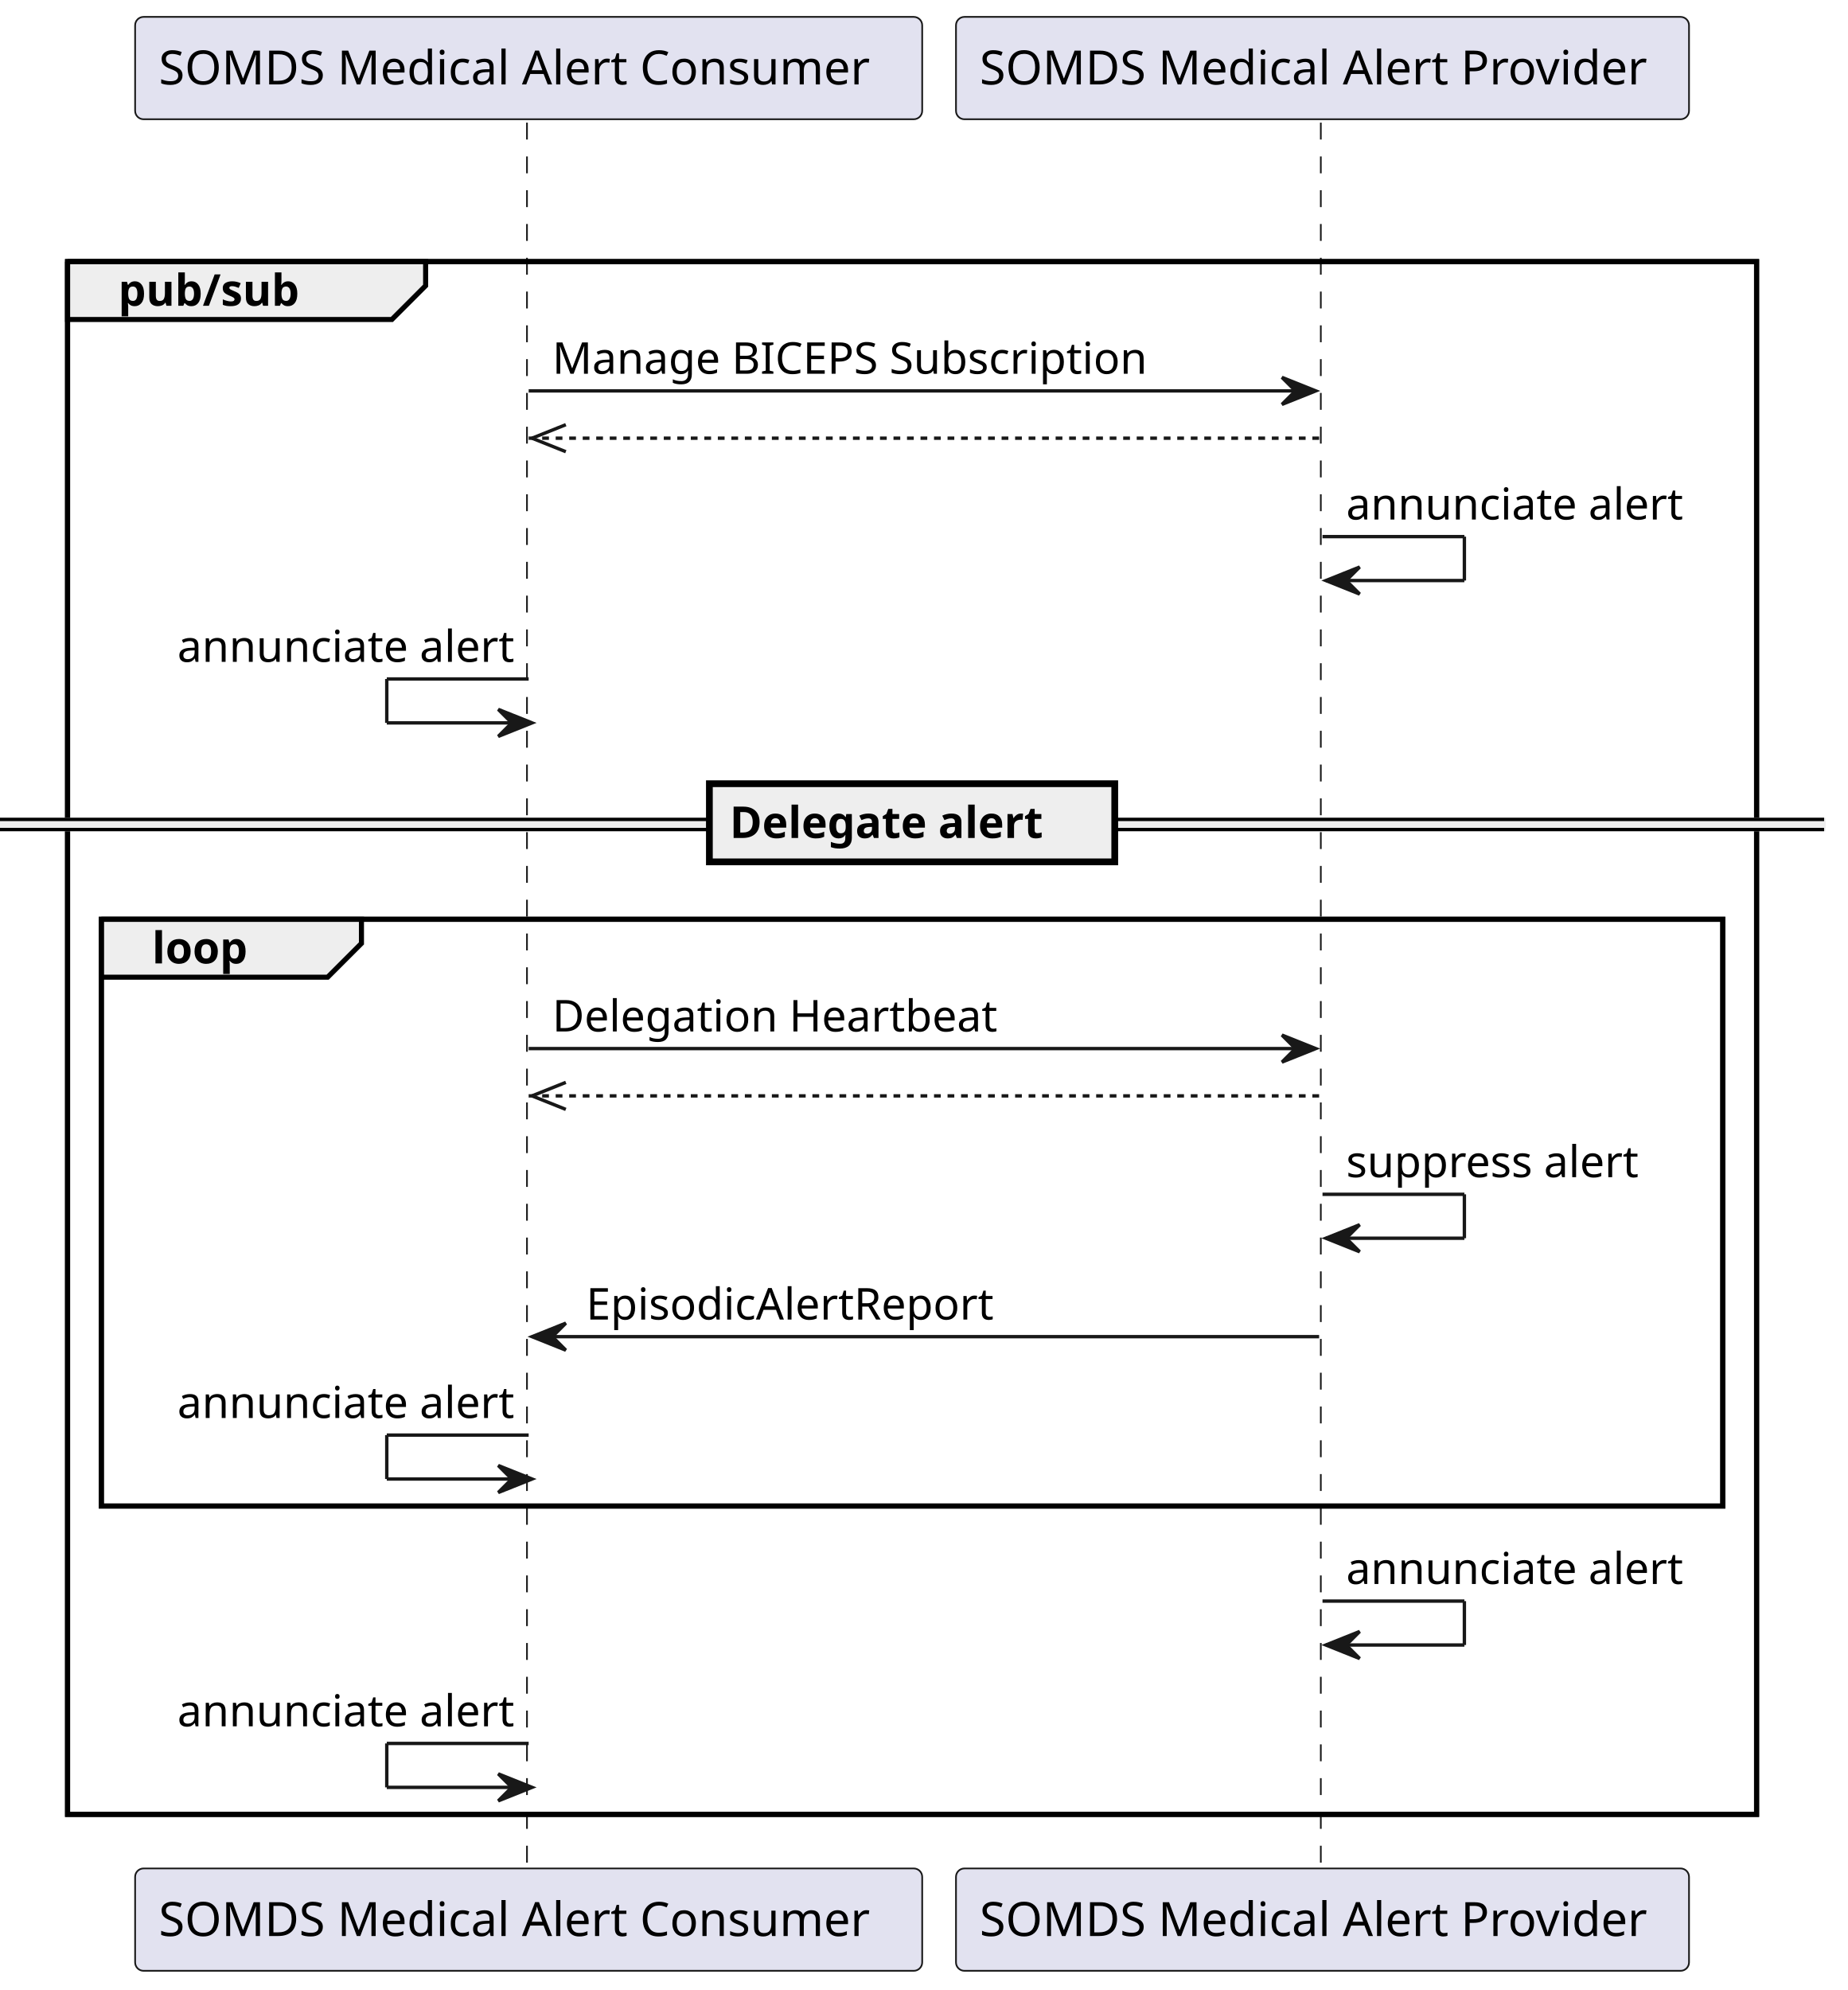
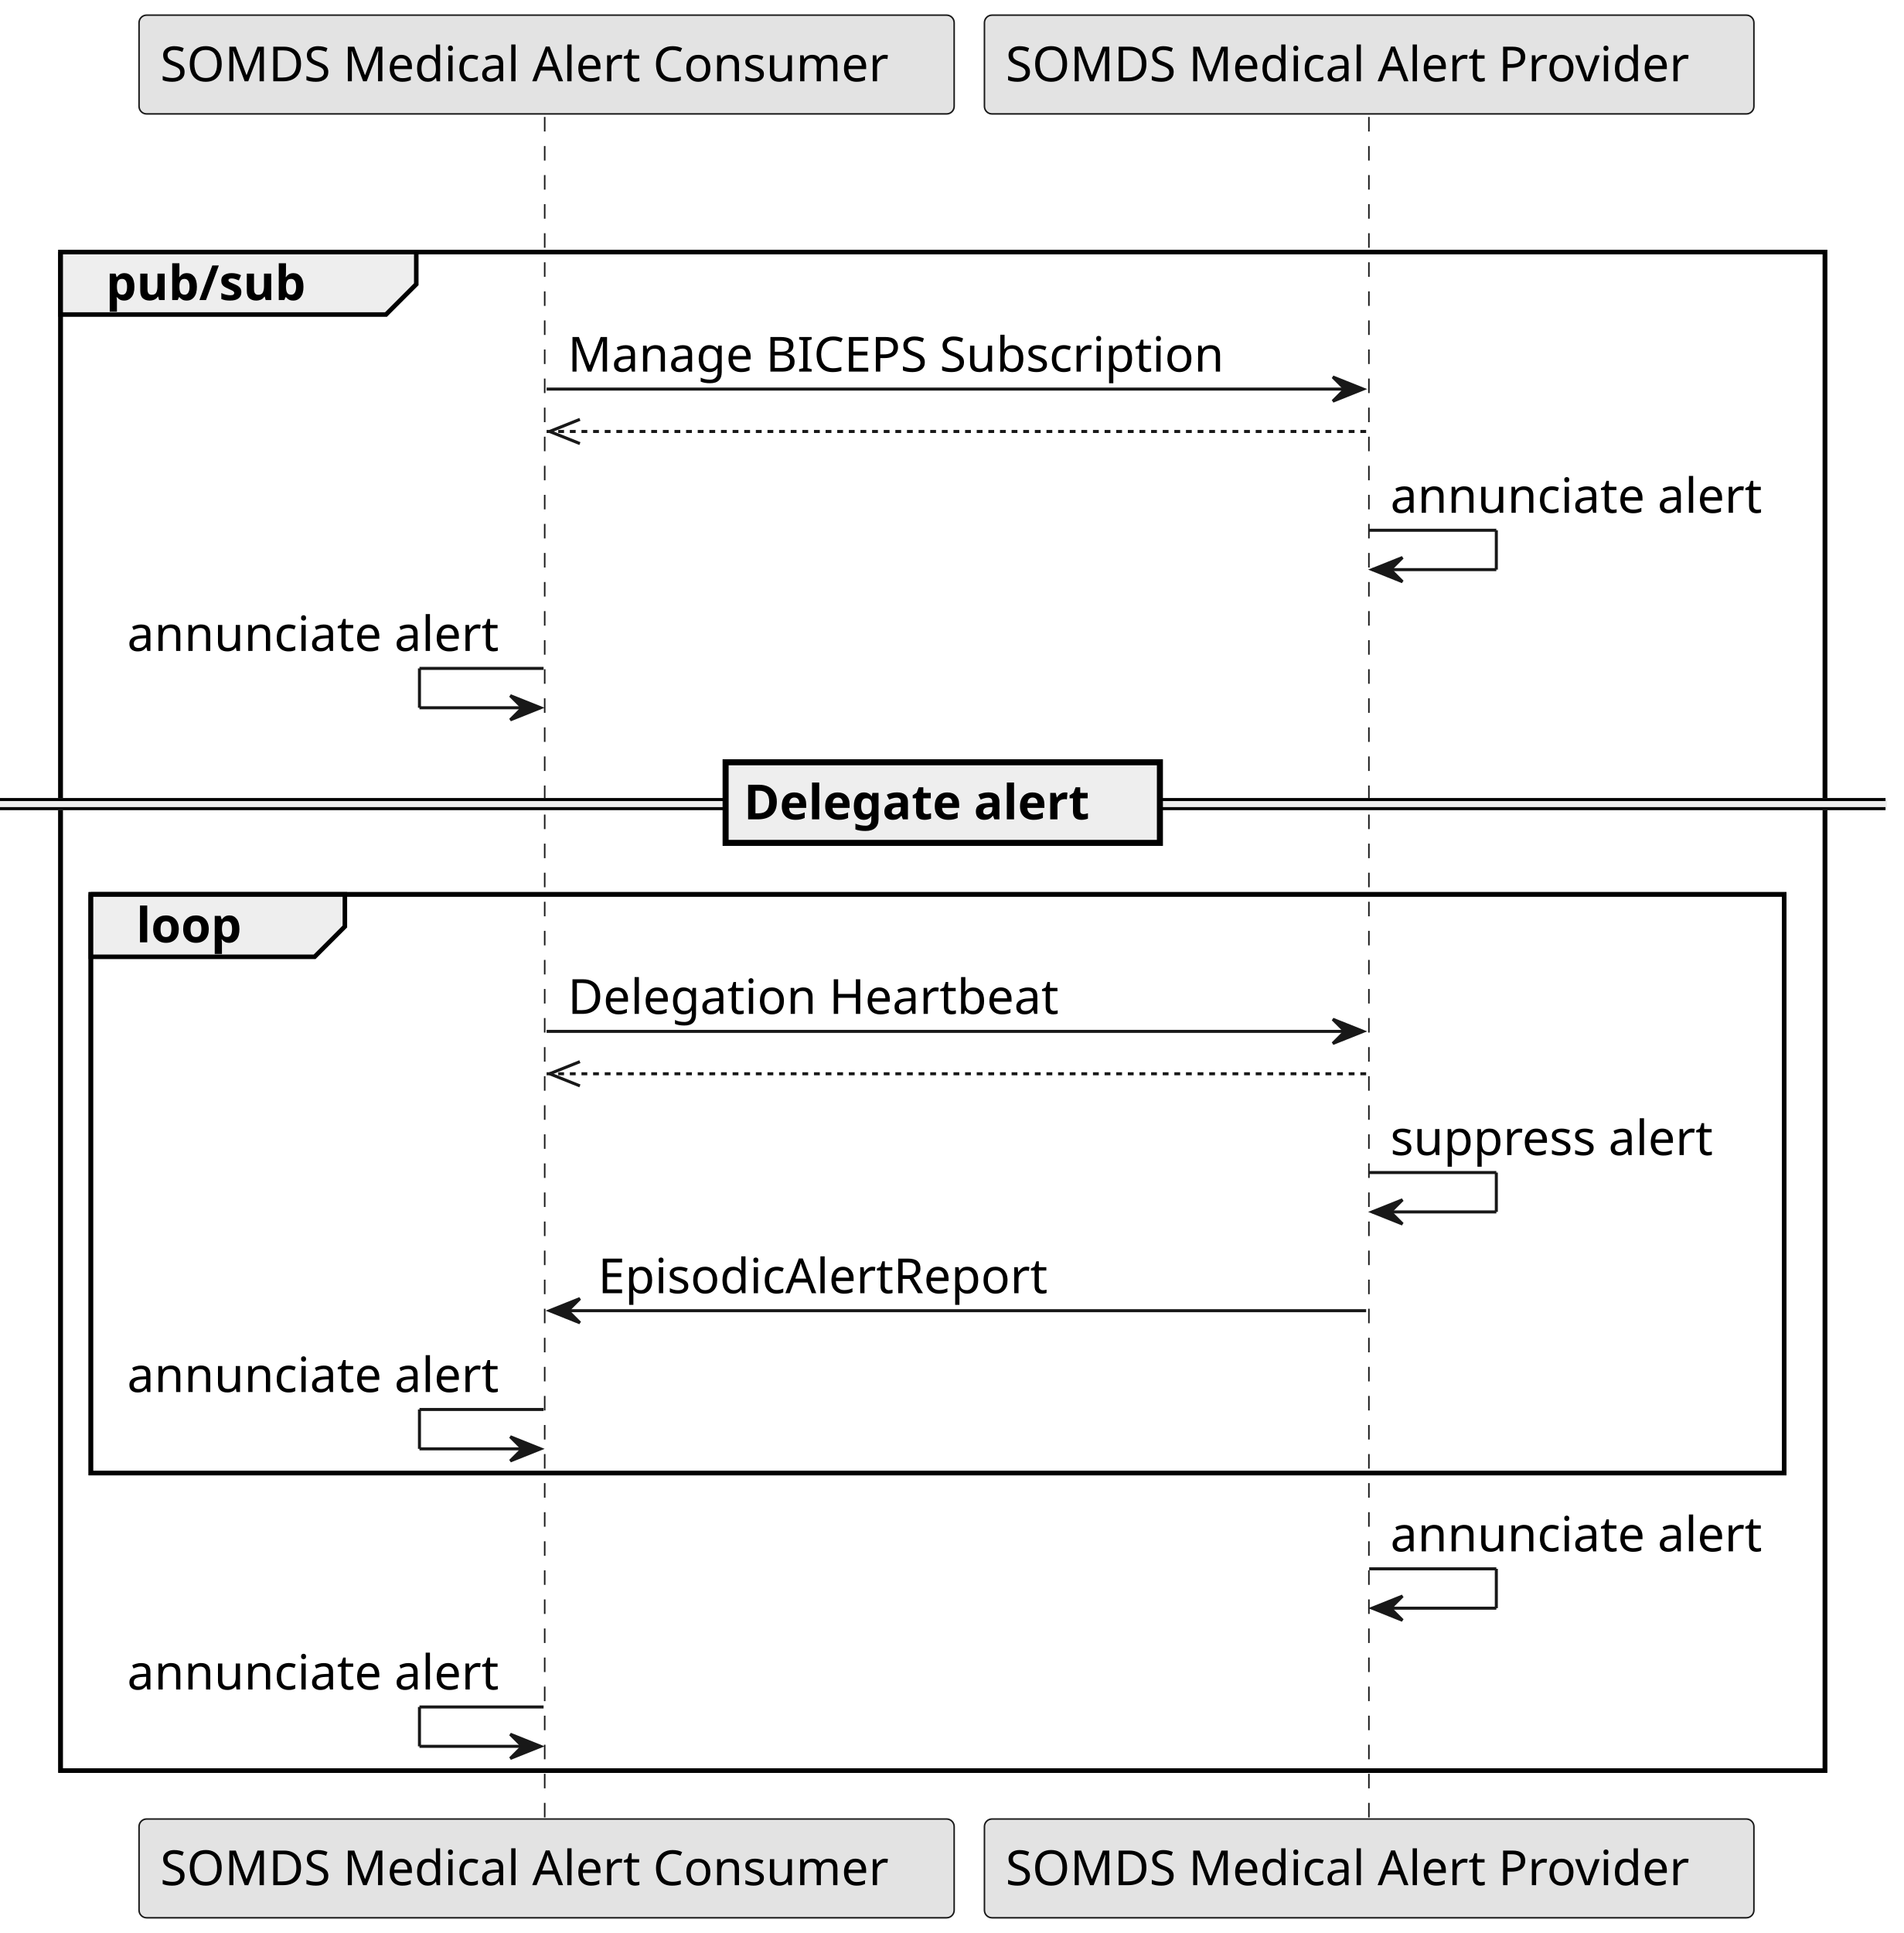
- <svg xmlns="http://www.w3.org/2000/svg" contentStyleType="text/css" height="589px" preserveAspectRatio="none" style="width:547px;height:589px;background:#FFFFFF;" version="1.1" viewBox="0 0 547 589" width="547px" zoomAndPan="magnify">
+ <svg xmlns="http://www.w3.org/2000/svg" contentStyleType="text/css" height="665.625px" preserveAspectRatio="none" style="width:655px;height:665px;background:#FFFFFF;" version="1.1" viewBox="0 0 655 665" width="655.208px" zoomAndPan="magnify">
  <defs />
  <g>
-     <rect fill="none" height="459.594" style="stroke:#000000;stroke-width:1.5;" width="500" x="20" y="77.43" />
-     <rect fill="none" height="173.664" style="stroke:#000000;stroke-width:1.5;" width="480" x="30" y="272.094" />
-     <line style="stroke:#181818;stroke-width:0.5;stroke-dasharray:5.0,5.0;" x1="156" x2="156" y1="36.297" y2="554.023" />
-     <line style="stroke:#181818;stroke-width:0.5;stroke-dasharray:5.0,5.0;" x1="391" x2="391" y1="36.297" y2="554.023" />
-     <rect fill="#E2E2F0" height="30.297" rx="2.5" ry="2.5" style="stroke:#181818;stroke-width:0.5;" width="233" x="40" y="5" />
-     <text fill="#000000" font-family="sans-serif" font-size="14" lengthAdjust="spacing" textLength="219" x="47" y="24.995">SOMDS Medical Alert Consumer</text>
-     <rect fill="#E2E2F0" height="30.297" rx="2.5" ry="2.5" style="stroke:#181818;stroke-width:0.5;" width="233" x="40" y="553.023" />
-     <text fill="#000000" font-family="sans-serif" font-size="14" lengthAdjust="spacing" textLength="219" x="47" y="573.019">SOMDS Medical Alert Consumer</text>
-     <rect fill="#E2E2F0" height="30.297" rx="2.5" ry="2.5" style="stroke:#181818;stroke-width:0.5;" width="217" x="283" y="5" />
-     <text fill="#000000" font-family="sans-serif" font-size="14" lengthAdjust="spacing" textLength="203" x="290" y="24.995">SOMDS Medical Alert Provider</text>
-     <rect fill="#E2E2F0" height="30.297" rx="2.5" ry="2.5" style="stroke:#181818;stroke-width:0.5;" width="217" x="283" y="553.023" />
-     <text fill="#000000" font-family="sans-serif" font-size="14" lengthAdjust="spacing" textLength="203" x="290" y="573.019">SOMDS Medical Alert Provider</text>
-     <path d="M20,77.43 L126,77.43 L126,84.562 L116,94.562 L20,94.562 L20,77.43 " fill="#EEEEEE" style="stroke:#000000;stroke-width:1.5;" />
-     <rect fill="none" height="459.594" style="stroke:#000000;stroke-width:1.5;" width="500" x="20" y="77.43" />
-     <text fill="#000000" font-family="sans-serif" font-size="13" font-weight="bold" lengthAdjust="spacing" textLength="61" x="35" y="90.497">pub/sub</text>
-     <polygon fill="#181818" points="379.5,111.695,389.5,115.695,379.5,119.695,383.5,115.695" style="stroke:#181818;stroke-width:1.0;" />
-     <line style="stroke:#181818;stroke-width:1.0;" x1="156.5" x2="385.5" y1="115.695" y2="115.695" />
-     <text fill="#000000" font-family="sans-serif" font-size="13" lengthAdjust="spacing" textLength="184" x="163.5" y="110.629">Manage BICEPS Subscription</text>
-     <line style="stroke:#181818;stroke-width:1.0;" x1="157.5" x2="167.5" y1="129.695" y2="125.695" />
-     <line style="stroke:#181818;stroke-width:1.0;" x1="157.5" x2="167.5" y1="129.695" y2="133.695" />
-     <line style="stroke:#181818;stroke-width:1.0;stroke-dasharray:2.0,2.0;" x1="156.5" x2="390.5" y1="129.695" y2="129.695" />
-     <line style="stroke:#181818;stroke-width:1.0;" x1="391.5" x2="433.5" y1="158.828" y2="158.828" />
-     <line style="stroke:#181818;stroke-width:1.0;" x1="433.5" x2="433.5" y1="158.828" y2="171.828" />
-     <line style="stroke:#181818;stroke-width:1.0;" x1="392.5" x2="433.5" y1="171.828" y2="171.828" />
-     <polygon fill="#181818" points="402.5,167.828,392.5,171.828,402.5,175.828,398.5,171.828" style="stroke:#181818;stroke-width:1.0;" />
-     <text fill="#000000" font-family="sans-serif" font-size="13" lengthAdjust="spacing" textLength="104" x="398.5" y="153.762">annunciate alert</text>
-     <line style="stroke:#181818;stroke-width:1.0;" x1="114.5" x2="156.5" y1="200.961" y2="200.961" />
-     <line style="stroke:#181818;stroke-width:1.0;" x1="114.5" x2="114.5" y1="200.961" y2="213.961" />
-     <line style="stroke:#181818;stroke-width:1.0;" x1="114.5" x2="155.5" y1="213.961" y2="213.961" />
-     <polygon fill="#181818" points="147.5,209.961,157.5,213.961,147.5,217.961,151.5,213.961" style="stroke:#181818;stroke-width:1.0;" />
-     <text fill="#000000" font-family="sans-serif" font-size="13" lengthAdjust="spacing" textLength="104" x="52.5" y="195.895">annunciate alert</text>
-     <rect fill="#EEEEEE" height="3" style="stroke:#EEEEEE;stroke-width:1.0;" width="540" x="0" y="242.527" />
-     <line style="stroke:#000000;stroke-width:1.0;" x1="0" x2="540" y1="242.527" y2="242.527" />
-     <line style="stroke:#000000;stroke-width:1.0;" x1="0" x2="540" y1="245.527" y2="245.527" />
-     <rect fill="#EEEEEE" height="23.133" style="stroke:#000000;stroke-width:2.0;" width="120" x="210" y="231.961" />
-     <text fill="#000000" font-family="sans-serif" font-size="13" font-weight="bold" lengthAdjust="spacing" textLength="106" x="216" y="248.028">Delegate alert</text>
-     <path d="M30,272.094 L107,272.094 L107,279.227 L97,289.227 L30,289.227 L30,272.094 " fill="#EEEEEE" style="stroke:#000000;stroke-width:1.5;" />
-     <rect fill="none" height="173.664" style="stroke:#000000;stroke-width:1.5;" width="480" x="30" y="272.094" />
-     <text fill="#000000" font-family="sans-serif" font-size="13" font-weight="bold" lengthAdjust="spacing" textLength="32" x="45" y="285.161">loop</text>
-     <polygon fill="#181818" points="379.5,306.359,389.5,310.359,379.5,314.359,383.5,310.359" style="stroke:#181818;stroke-width:1.0;" />
-     <line style="stroke:#181818;stroke-width:1.0;" x1="156.5" x2="385.5" y1="310.359" y2="310.359" />
-     <text fill="#000000" font-family="sans-serif" font-size="13" lengthAdjust="spacing" textLength="138" x="163.5" y="305.293">Delegation Heartbeat</text>
-     <line style="stroke:#181818;stroke-width:1.0;" x1="157.5" x2="167.5" y1="324.359" y2="320.359" />
-     <line style="stroke:#181818;stroke-width:1.0;" x1="157.5" x2="167.5" y1="324.359" y2="328.359" />
-     <line style="stroke:#181818;stroke-width:1.0;stroke-dasharray:2.0,2.0;" x1="156.5" x2="390.5" y1="324.359" y2="324.359" />
-     <line style="stroke:#181818;stroke-width:1.0;" x1="391.5" x2="433.5" y1="353.492" y2="353.492" />
-     <line style="stroke:#181818;stroke-width:1.0;" x1="433.5" x2="433.5" y1="353.492" y2="366.492" />
-     <line style="stroke:#181818;stroke-width:1.0;" x1="392.5" x2="433.5" y1="366.492" y2="366.492" />
-     <polygon fill="#181818" points="402.5,362.492,392.5,366.492,402.5,370.492,398.5,366.492" style="stroke:#181818;stroke-width:1.0;" />
-     <text fill="#000000" font-family="sans-serif" font-size="13" lengthAdjust="spacing" textLength="91" x="398.5" y="348.426">suppress alert</text>
-     <polygon fill="#181818" points="167.5,391.625,157.5,395.625,167.5,399.625,163.5,395.625" style="stroke:#181818;stroke-width:1.0;" />
-     <line style="stroke:#181818;stroke-width:1.0;" x1="161.5" x2="390.5" y1="395.625" y2="395.625" />
-     <text fill="#000000" font-family="sans-serif" font-size="13" lengthAdjust="spacing" textLength="124" x="173.5" y="390.559">EpisodicAlertReport</text>
-     <line style="stroke:#181818;stroke-width:1.0;" x1="114.5" x2="156.5" y1="424.758" y2="424.758" />
-     <line style="stroke:#181818;stroke-width:1.0;" x1="114.5" x2="114.5" y1="424.758" y2="437.758" />
-     <line style="stroke:#181818;stroke-width:1.0;" x1="114.5" x2="155.5" y1="437.758" y2="437.758" />
-     <polygon fill="#181818" points="147.5,433.758,157.5,437.758,147.5,441.758,151.5,437.758" style="stroke:#181818;stroke-width:1.0;" />
-     <text fill="#000000" font-family="sans-serif" font-size="13" lengthAdjust="spacing" textLength="104" x="52.5" y="419.692">annunciate alert</text>
-     <line style="stroke:#181818;stroke-width:1.0;" x1="391.5" x2="433.5" y1="473.891" y2="473.891" />
-     <line style="stroke:#181818;stroke-width:1.0;" x1="433.5" x2="433.5" y1="473.891" y2="486.891" />
-     <line style="stroke:#181818;stroke-width:1.0;" x1="392.5" x2="433.5" y1="486.891" y2="486.891" />
-     <polygon fill="#181818" points="402.5,482.891,392.5,486.891,402.5,490.891,398.5,486.891" style="stroke:#181818;stroke-width:1.0;" />
-     <text fill="#000000" font-family="sans-serif" font-size="13" lengthAdjust="spacing" textLength="104" x="398.5" y="468.825">annunciate alert</text>
-     <line style="stroke:#181818;stroke-width:1.0;" x1="114.5" x2="156.5" y1="516.023" y2="516.023" />
-     <line style="stroke:#181818;stroke-width:1.0;" x1="114.5" x2="114.5" y1="516.023" y2="529.023" />
-     <line style="stroke:#181818;stroke-width:1.0;" x1="114.5" x2="155.5" y1="529.023" y2="529.023" />
-     <polygon fill="#181818" points="147.5,525.023,157.5,529.023,147.5,533.023,151.5,529.023" style="stroke:#181818;stroke-width:1.0;" />
-     <text fill="#000000" font-family="sans-serif" font-size="13" lengthAdjust="spacing" textLength="104" x="52.5" y="510.957">annunciate alert</text>
+     <rect fill="none" height="522.396" style="stroke:#000000;stroke-width:1.562;" width="607.129" x="20.833" y="86.719" />
+     <rect fill="none" height="199.089" style="stroke:#000000;stroke-width:1.562;" width="582.678" x="31.25" y="307.682" />
+     <line style="stroke:#181818;stroke-width:0.521;stroke-dasharray:5.0,5.0;" x1="187.431" x2="187.431" y1="40.234" y2="626.823" />
+     <line style="stroke:#181818;stroke-width:0.521;stroke-dasharray:5.0,5.0;" x1="471.033" x2="471.033" y1="40.234" y2="626.823" />
+     <rect fill="#E3E3E3" height="33.984" rx="2.604" ry="2.604" style="stroke:#181818;stroke-width:0.521;" width="280.477" x="47.847" y="5.208" />
+     <text fill="#000000" font-family="sans-serif" font-size="16.667" lengthAdjust="spacing" textLength="265.894" x="55.139" y="27.97">SOMDS Medical Alert Consumer</text>
+     <rect fill="#E3E3E3" height="33.984" rx="2.604" ry="2.604" style="stroke:#181818;stroke-width:0.521;" width="280.477" x="47.847" y="625.781" />
+     <text fill="#000000" font-family="sans-serif" font-size="16.667" lengthAdjust="spacing" textLength="265.894" x="55.139" y="648.543">SOMDS Medical Alert Consumer</text>
+     <rect fill="#E3E3E3" height="33.984" rx="2.604" ry="2.604" style="stroke:#181818;stroke-width:0.521;" width="264.771" x="338.741" y="5.208" />
+     <text fill="#000000" font-family="sans-serif" font-size="16.667" lengthAdjust="spacing" textLength="250.187" x="346.033" y="27.97">SOMDS Medical Alert Provider</text>
+     <rect fill="#E3E3E3" height="33.984" rx="2.604" ry="2.604" style="stroke:#181818;stroke-width:0.521;" width="264.771" x="338.741" y="625.781" />
+     <text fill="#000000" font-family="sans-serif" font-size="16.667" lengthAdjust="spacing" textLength="250.187" x="346.033" y="648.543">SOMDS Medical Alert Provider</text>
+     <path d="M20.833,86.719 L143.237,86.719 L143.237,97.787 L132.821,108.203 L20.833,108.203 L20.833,86.719 " fill="#EEEEEE" style="stroke:#000000;stroke-width:1.562;" />
+     <rect fill="none" height="522.396" style="stroke:#000000;stroke-width:1.562;" width="607.129" x="20.833" y="86.719" />
+     <text fill="#000000" font-family="sans-serif" font-size="16.667" font-weight="bold" lengthAdjust="spacing" textLength="75.529" x="36.458" y="103.231">pub/sub</text>
+     <polygon fill="#181818" points="458.626,129.688,469.043,133.854,458.626,138.021,462.793,133.854" style="stroke:#181818;stroke-width:1.042;" />
+     <line style="stroke:#181818;stroke-width:1.042;" x1="188.086" x2="464.876" y1="133.854" y2="133.854" />
+     <text fill="#000000" font-family="sans-serif" font-size="16.667" lengthAdjust="spacing" textLength="239.502" x="195.378" y="127.84">Manage BICEPS Subscription</text>
+     <line style="stroke:#181818;stroke-width:1.042;" x1="189.128" x2="199.544" y1="148.438" y2="144.271" />
+     <line style="stroke:#181818;stroke-width:1.042;" x1="189.128" x2="199.544" y1="148.438" y2="152.604" />
+     <line style="stroke:#181818;stroke-width:1.042;stroke-dasharray:2.0,2.0;" x1="188.086" x2="470.085" y1="148.438" y2="148.438" />
+     <line style="stroke:#181818;stroke-width:1.042;" x1="471.126" x2="514.876" y1="182.422" y2="182.422" />
+     <line style="stroke:#181818;stroke-width:1.042;" x1="514.876" x2="514.876" y1="182.422" y2="195.964" />
+     <line style="stroke:#181818;stroke-width:1.042;" x1="472.168" x2="514.876" y1="195.964" y2="195.964" />
+     <polygon fill="#181818" points="482.585,191.797,472.168,195.964,482.585,200.13,478.418,195.964" style="stroke:#181818;stroke-width:1.042;" />
+     <text fill="#000000" font-family="sans-serif" font-size="16.667" lengthAdjust="spacing" textLength="137.044" x="478.418" y="176.408">annunciate alert</text>
+     <line style="stroke:#181818;stroke-width:1.042;" x1="144.336" x2="187.044" y1="229.948" y2="229.948" />
+     <line style="stroke:#181818;stroke-width:1.042;" x1="144.336" x2="144.336" y1="229.948" y2="243.49" />
+     <line style="stroke:#181818;stroke-width:1.042;" x1="144.336" x2="186.003" y1="243.49" y2="243.49" />
+     <polygon fill="#181818" points="175.586,239.323,186.003,243.49,175.586,247.656,179.753,243.49" style="stroke:#181818;stroke-width:1.042;" />
+     <text fill="#000000" font-family="sans-serif" font-size="16.667" lengthAdjust="spacing" textLength="137.044" x="43.75" y="223.934">annunciate alert</text>
+     <rect fill="#EEEEEE" height="3.125" style="stroke:#EEEEEE;stroke-width:1.042;" width="648.796" x="0" y="275.065" />
+     <line style="stroke:#000000;stroke-width:1.042;" x1="0" x2="648.796" y1="275.065" y2="275.065" />
+     <line style="stroke:#000000;stroke-width:1.042;" x1="0" x2="648.796" y1="278.19" y2="278.19" />
+     <rect fill="#EEEEEE" height="27.734" style="stroke:#000000;stroke-width:2.083;" width="149.439" x="249.679" y="262.24" />
+     <text fill="#000000" font-family="sans-serif" font-size="16.667" font-weight="bold" lengthAdjust="spacing" textLength="134.855" x="255.929" y="281.877">Delegate alert</text>
+     <path d="M31.25,307.682 L118.669,307.682 L118.669,318.75 L108.252,329.167 L31.25,329.167 L31.25,307.682 " fill="#EEEEEE" style="stroke:#000000;stroke-width:1.562;" />
+     <rect fill="none" height="199.089" style="stroke:#000000;stroke-width:1.562;" width="582.678" x="31.25" y="307.682" />
+     <text fill="#000000" font-family="sans-serif" font-size="16.667" font-weight="bold" lengthAdjust="spacing" textLength="40.544" x="46.875" y="324.194">loop</text>
+     <polygon fill="#181818" points="458.626,350.651,469.043,354.818,458.626,358.984,462.793,354.818" style="stroke:#181818;stroke-width:1.042;" />
+     <line style="stroke:#181818;stroke-width:1.042;" x1="188.086" x2="464.876" y1="354.818" y2="354.818" />
+     <text fill="#000000" font-family="sans-serif" font-size="16.667" lengthAdjust="spacing" textLength="179.956" x="195.378" y="348.804">Delegation Heartbeat</text>
+     <line style="stroke:#181818;stroke-width:1.042;" x1="189.128" x2="199.544" y1="369.401" y2="365.234" />
+     <line style="stroke:#181818;stroke-width:1.042;" x1="189.128" x2="199.544" y1="369.401" y2="373.568" />
+     <line style="stroke:#181818;stroke-width:1.042;stroke-dasharray:2.0,2.0;" x1="188.086" x2="470.085" y1="369.401" y2="369.401" />
+     <line style="stroke:#181818;stroke-width:1.042;" x1="471.126" x2="514.876" y1="403.385" y2="403.385" />
+     <line style="stroke:#181818;stroke-width:1.042;" x1="514.876" x2="514.876" y1="403.385" y2="416.927" />
+     <line style="stroke:#181818;stroke-width:1.042;" x1="472.168" x2="514.876" y1="416.927" y2="416.927" />
+     <polygon fill="#181818" points="482.585,412.76,472.168,416.927,482.585,421.094,478.418,416.927" style="stroke:#181818;stroke-width:1.042;" />
+     <text fill="#000000" font-family="sans-serif" font-size="16.667" lengthAdjust="spacing" textLength="118.66" x="478.418" y="397.371">suppress alert</text>
+     <polygon fill="#181818" points="199.544,446.745,189.128,450.911,199.544,455.078,195.378,450.911" style="stroke:#181818;stroke-width:1.042;" />
+     <line style="stroke:#181818;stroke-width:1.042;" x1="193.294" x2="470.085" y1="450.911" y2="450.911" />
+     <text fill="#000000" font-family="sans-serif" font-size="16.667" lengthAdjust="spacing" textLength="164.665" x="205.794" y="444.897">EpisodicAlertReport</text>
+     <line style="stroke:#181818;stroke-width:1.042;" x1="144.336" x2="187.044" y1="484.896" y2="484.896" />
+     <line style="stroke:#181818;stroke-width:1.042;" x1="144.336" x2="144.336" y1="484.896" y2="498.438" />
+     <line style="stroke:#181818;stroke-width:1.042;" x1="144.336" x2="186.003" y1="498.438" y2="498.438" />
+     <polygon fill="#181818" points="175.586,494.271,186.003,498.438,175.586,502.604,179.753,498.438" style="stroke:#181818;stroke-width:1.042;" />
+     <text fill="#000000" font-family="sans-serif" font-size="16.667" lengthAdjust="spacing" textLength="137.044" x="43.75" y="478.882">annunciate alert</text>
+     <line style="stroke:#181818;stroke-width:1.042;" x1="471.126" x2="514.876" y1="539.713" y2="539.713" />
+     <line style="stroke:#181818;stroke-width:1.042;" x1="514.876" x2="514.876" y1="539.713" y2="553.255" />
+     <line style="stroke:#181818;stroke-width:1.042;" x1="472.168" x2="514.876" y1="553.255" y2="553.255" />
+     <polygon fill="#181818" points="482.585,549.088,472.168,553.255,482.585,557.422,478.418,553.255" style="stroke:#181818;stroke-width:1.042;" />
+     <text fill="#000000" font-family="sans-serif" font-size="16.667" lengthAdjust="spacing" textLength="137.044" x="478.418" y="533.699">annunciate alert</text>
+     <line style="stroke:#181818;stroke-width:1.042;" x1="144.336" x2="187.044" y1="587.24" y2="587.24" />
+     <line style="stroke:#181818;stroke-width:1.042;" x1="144.336" x2="144.336" y1="587.24" y2="600.781" />
+     <line style="stroke:#181818;stroke-width:1.042;" x1="144.336" x2="186.003" y1="600.781" y2="600.781" />
+     <polygon fill="#181818" points="175.586,596.615,186.003,600.781,175.586,604.948,179.753,600.781" style="stroke:#181818;stroke-width:1.042;" />
+     <text fill="#000000" font-family="sans-serif" font-size="16.667" lengthAdjust="spacing" textLength="137.044" x="43.75" y="581.226">annunciate alert</text>
  </g>
</svg>
